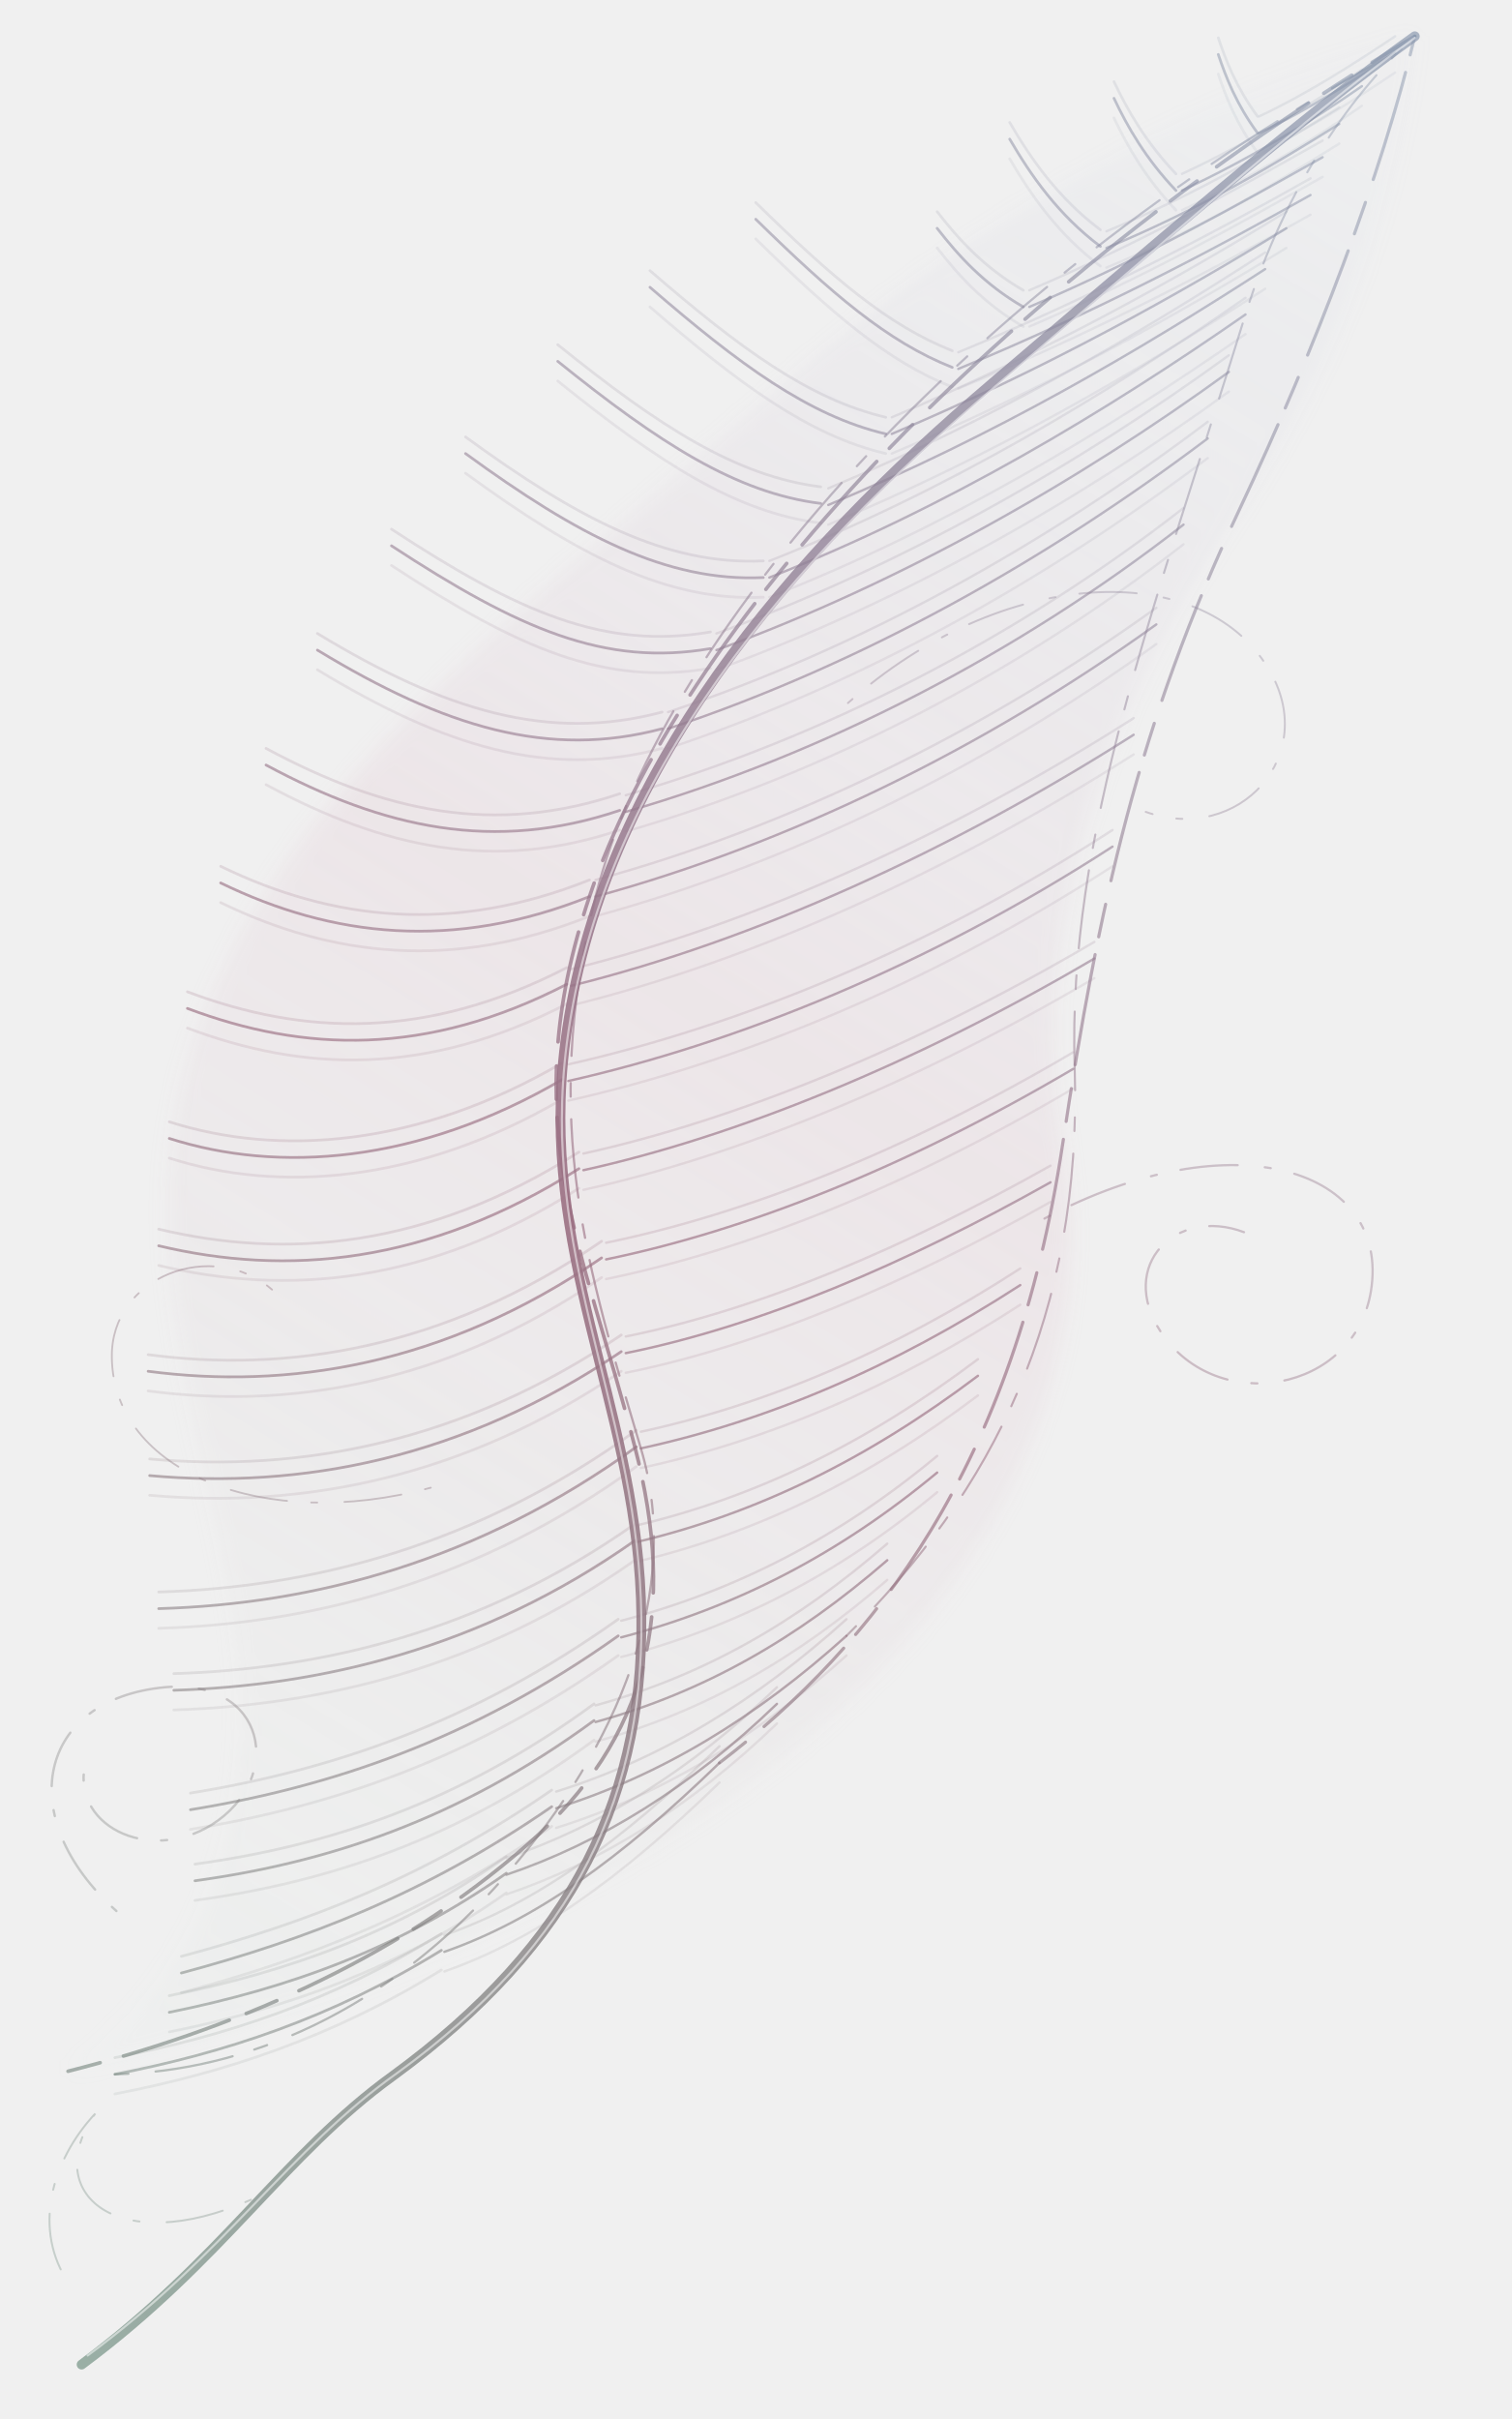
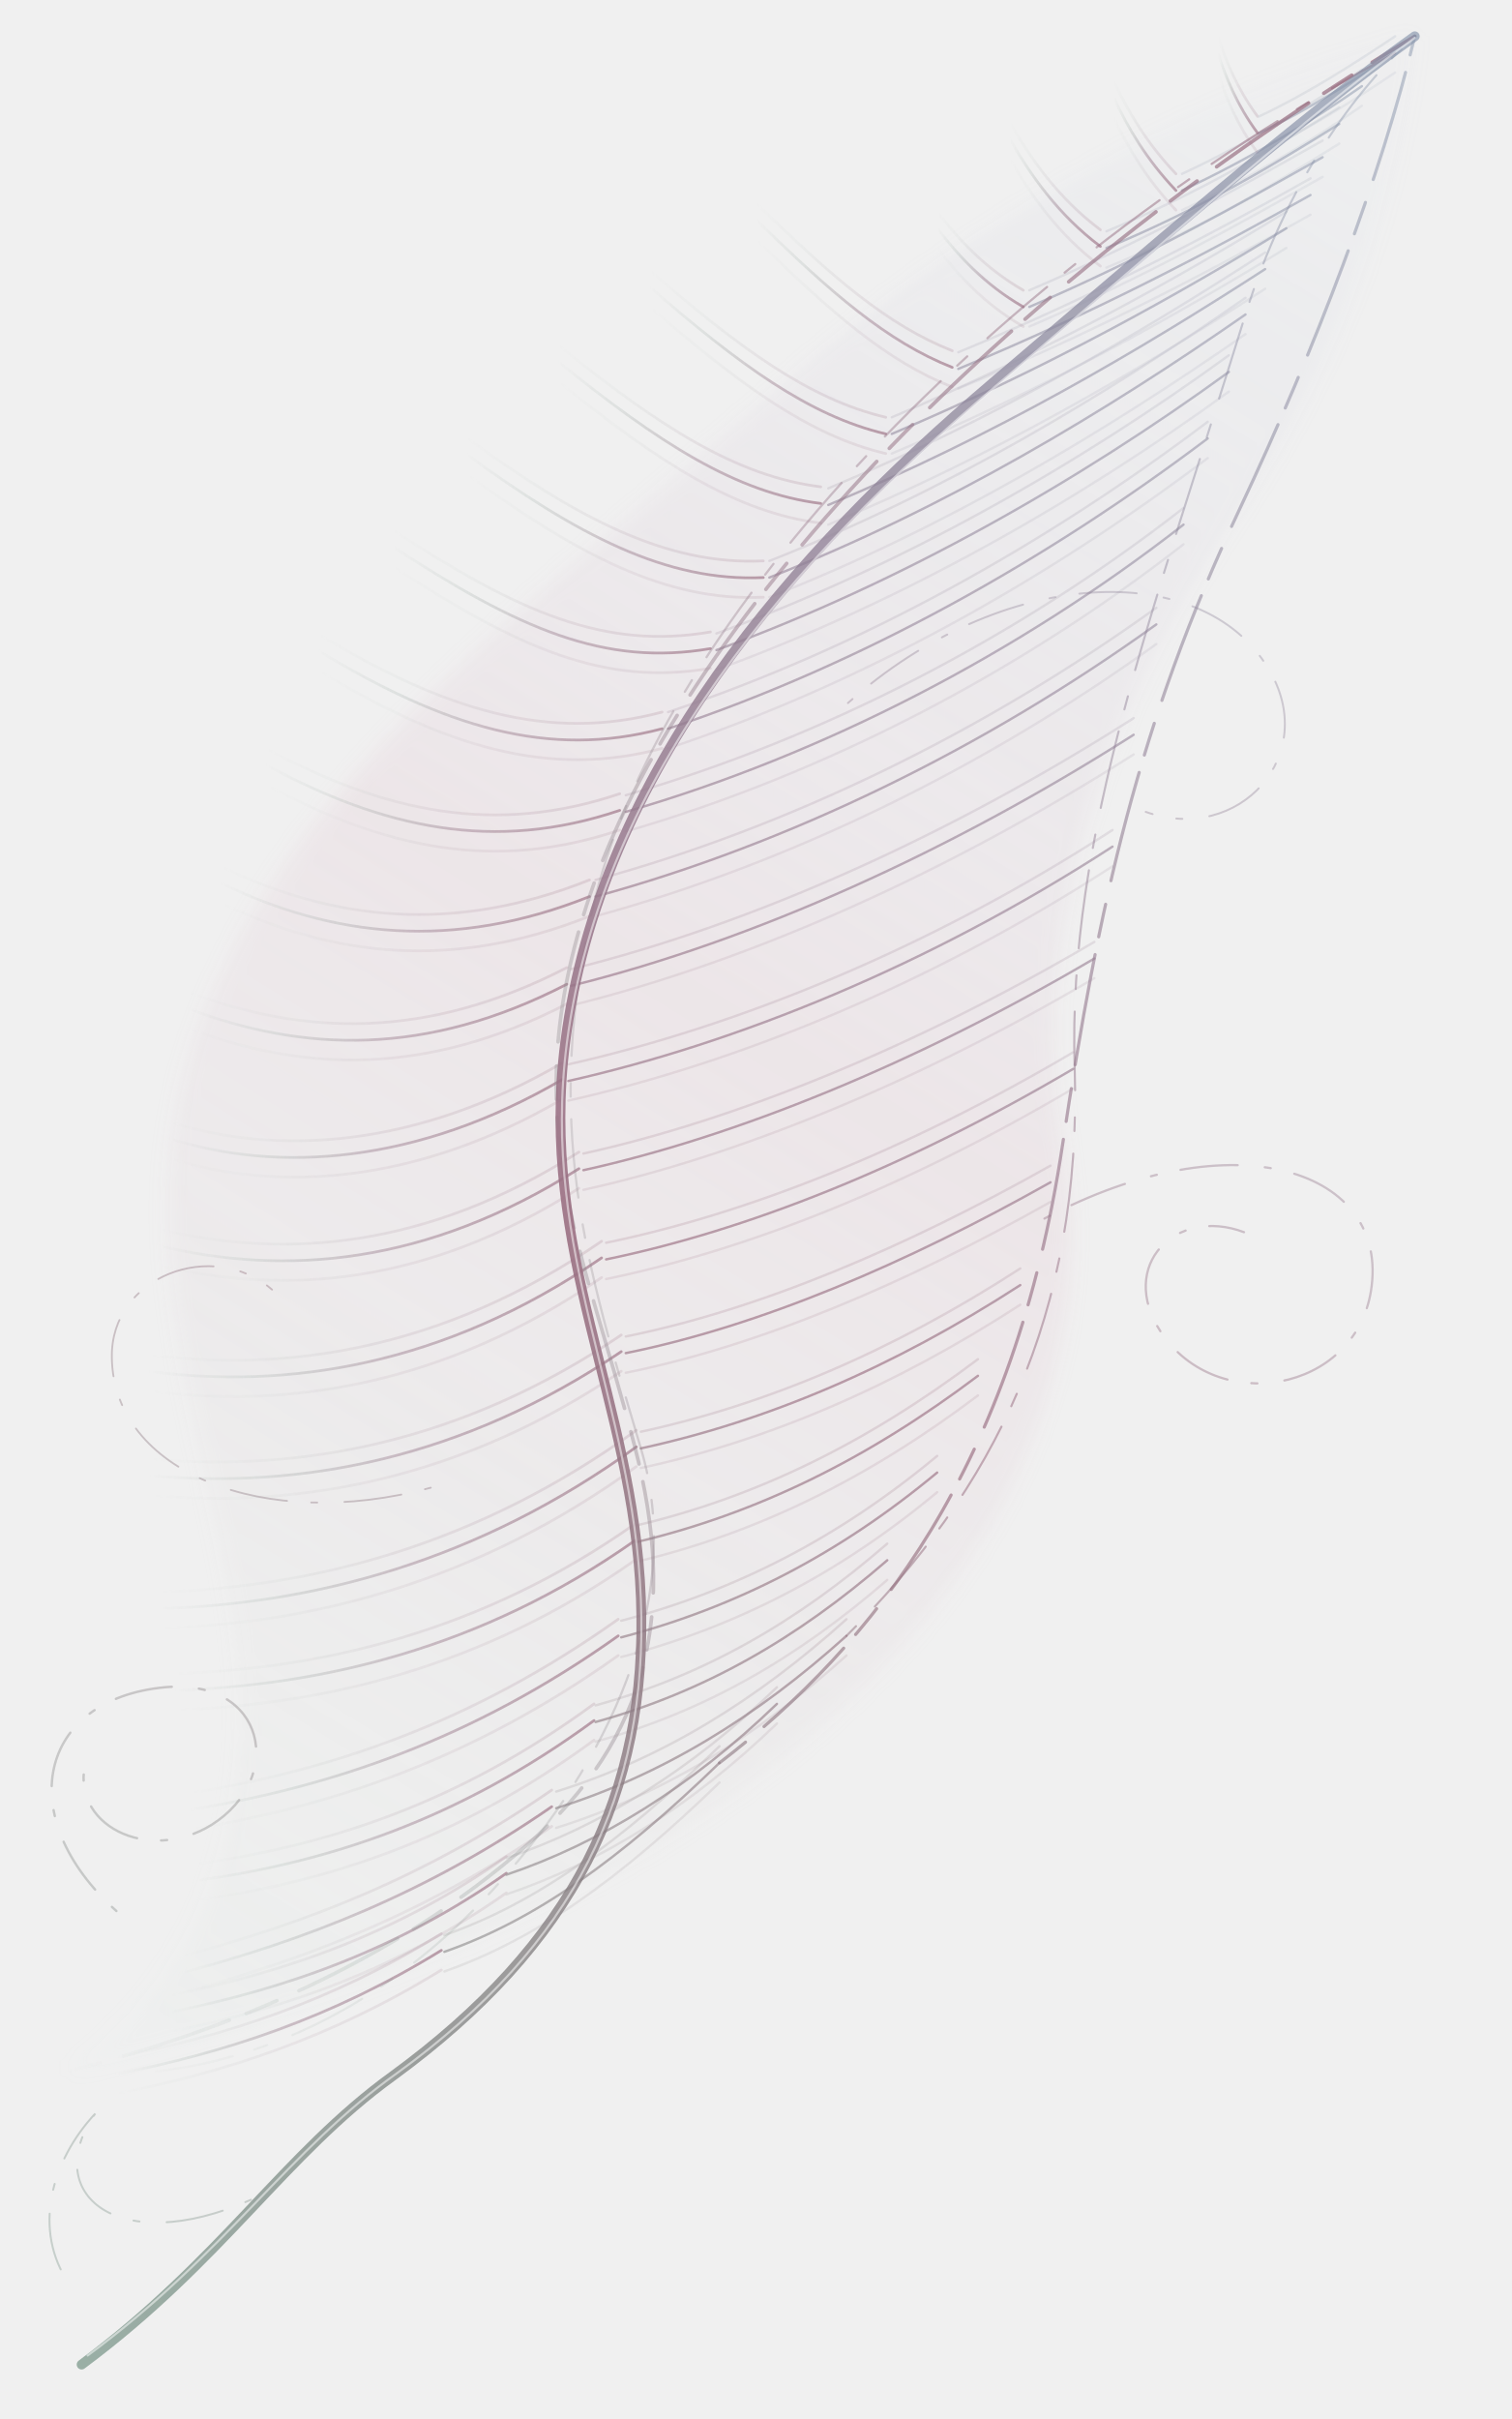
<svg xmlns="http://www.w3.org/2000/svg" viewBox="0 0 1000 1600" preserveAspectRatio="none" fill="none">
  <defs>
    <linearGradient id="ink" x1="54" y1="1560" x2="936" y2="24" gradientUnits="userSpaceOnUse">
      <stop stop-color="#719082" stop-opacity=".68" />
      <stop offset=".46" stop-color="#9b6f82" stop-opacity=".9" />
      <stop offset="1" stop-color="#8493aa" stop-opacity=".64" />
+     </linearGradient>
+     <linearGradient id="left-fade" x1="1" y1=".5" x2="0" y2=".5">
+       <stop stop-color="#9b6f82" stop-opacity=".9" />
+       <stop offset=".48" stop-color="#967789" stop-opacity=".58" />
+       <stop offset=".78" stop-color="#84978f" stop-opacity=".22" />
+       <stop offset="1" stop-color="#84978f" stop-opacity="0" />
    </linearGradient>
    <linearGradient id="mist" x1="122" y1="1344" x2="886" y2="102" gradientUnits="userSpaceOnUse">
      <stop stop-color="#d4e2dc" stop-opacity=".08" />
      <stop offset=".52" stop-color="#e2c2cf" stop-opacity=".22" />
      <stop offset="1" stop-color="#c3cedd" stop-opacity=".06" />
    </linearGradient>
    <filter id="soft" x="-12%" y="-8%" width="124%" height="116%">
      <feGaussianBlur stdDeviation="6" />
    </filter>
    <style>
      .edge-flow {
        stroke-dasharray: 22 16 74 12;
        animation: edge-flow 7s linear infinite;
      }
      .edge-flow--slow {
        stroke-dasharray: 9 18 52 15;
        animation: edge-flow-reverse 10s linear infinite;
      }
      .wind-line {
        stroke-dasharray: 4 16 38 18;
        animation: wind-flow 9s linear infinite;
      }
      .wind-line--two { animation-delay: -3.2s; }
      .wind-line--three { animation-delay: -6.1s; }
      .soft-barbs {
        transform-box: fill-box;
        transform-origin: center;
        animation: barb-breathe 8s ease-in-out infinite;
      }
      @keyframes edge-flow {
        to { stroke-dashoffset: -248; }
      }
      @keyframes edge-flow-reverse {
        to { stroke-dashoffset: 188; }
      }
      @keyframes wind-flow {
        to { stroke-dashoffset: -212; }
      }
      @keyframes barb-breathe {
        0%, 100% { opacity: .62; }
        50% { opacity: .86; }
      }
      @media (prefers-reduced-motion: reduce) {
        .edge-flow,
        .edge-flow--slow,
        .wind-line,
        .soft-barbs { animation: none; }
      }
    </style>
  </defs>
  <path d="M936 24C801 59 650 139 520 253 364 390 194 510 132 679 69 850 168 1005 158 1157c-7 99-51 166-113 213 151-34 338-99 477-211 146-118 204-260 181-402-24-148 27-285 117-420 67-101 106-207 116-313Z" fill="url(#mist)" filter="url(#soft)" />
  <g id="barbs-primary" class="soft-barbs" stroke="url(#ink)" stroke-linecap="round" opacity=".72">
-     <g stroke-width="1.8">
+     <g stroke="url(#left-fade)" stroke-width="1.8">
      <path d="M292 1290C219 1335 148 1358 76 1372" />
      <path d="M335 1239C264 1289 191 1315 112 1331" />
      <path d="M365 1195C281 1253 202 1283 120 1305" />
      <path d="M393 1138C303 1204 216 1232 129 1244" />
      <path d="M409 1082C312 1151 218 1182 126 1197" />
      <path d="M420 1019C318 1091 211 1115 115 1118" />
      <path d="M421 957C316 1033 207 1061 105 1064" />
      <path d="M411 894C306 965 199 985 99 976" />
      <path d="M398 832C293 904 189 919 98 907" />
      <path d="M383 773C282 837 189 844 105 824" />
      <path d="M372 714C276 770 184 776 112 753" />
      <path d="M375 651C282 699 201 696 124 667" />
      <path d="M390 593C300 629 220 620 146 584" />
      <path d="M410 536C327 564 254 548 176 506" />
      <path d="M438 482C363 502 294 481 210 430" />
      <path d="M470 429C400 441 343 416 259 361" />
      <path d="M505 382C441 385 382 354 308 300" />
      <path d="M543 333C487 326 436 293 369 239" />
      <path d="M586 287C535 275 489 241 430 190" />
      <path d="M630 243C587 226 550 194 500 145" />
      <path d="M677 203C651 188 634 169 620 151" />
      <path d="M728 163C700 142 682 116 668 92" />
      <path d="M778 126C758 105 746 84 737 65" />
      <path d="M832 88C818 69 811 51 806 36" />
    </g>
    <g stroke-width="1.6">
      <path d="M294 1291C354 1270 410 1230 476 1166" />
      <path d="M335 1240C397 1219 457 1182 514 1127" />
      <path d="M368 1196C438 1174 500 1136 560 1082" />
      <path d="M394 1139C466 1119 527 1084 587 1032" />
      <path d="M411 1083C487 1063 555 1028 620 974" />
      <path d="M421 1020C501 1001 574 965 647 910" />
      <path d="M424 958C507 940 590 905 675 850" />
      <path d="M414 895C503 877 599 836 695 782" />
      <path d="M401 833C493 814 598 773 710 707" />
      <path d="M386 774C486 752 605 704 724 634" />
      <path d="M376 715C487 690 614 639 736 560" />
      <path d="M378 652C499 622 629 563 750 486" />
      <path d="M394 593C522 558 651 495 765 413" />
      <path d="M414 537C545 499 674 432 783 347" />
      <path d="M442 482C571 439 693 370 799 290" />
      <path d="M474 430C597 385 714 318 813 246" />
      <path d="M509 382C626 336 732 272 824 208" />
      <path d="M548 334C658 288 752 233 837 178" />
      <path d="M590 287C692 244 781 194 851 151" />
      <path d="M634 244C726 206 805 164 867 129" />
      <path d="M681 203C758 170 820 135 875 104" />
      <path d="M732 164C795 138 846 107 886 82" />
      <path d="M782 126C827 105 868 80 901 57" />
      <path d="M833 88C867 72 899 51 923 35" />
    </g>
  </g>
  <use href="#barbs-primary" transform="translate(0 -11)" opacity=".32" />
  <use href="#barbs-primary" transform="translate(0 13)" opacity=".24" />
  <g stroke="url(#ink)" stroke-linecap="round" fill="none">
-     <path class="edge-flow" stroke-width="2.4" opacity=".86" d="M45 1370C151 1343 260 1298 349 1220 430 1149 448 1065 420 957 386 824 340 742 390 593 449 416 657 191 936 24" />
-     <path class="edge-flow edge-flow--slow" stroke-width="1.5" opacity=".68" d="M76 1372C162 1370 256 1331 335 1240 409 1155 452 1052 424 958 389 840 357 743 394 593 440 410 655 179 923 35" />
+     <path class="edge-flow" stroke="url(#left-fade)" stroke-width="2.4" opacity=".86" d="M45 1370C151 1343 260 1298 349 1220 430 1149 448 1065 420 957 386 824 340 742 390 593 449 416 657 191 936 24" />
+     <path class="edge-flow edge-flow--slow" stroke="url(#left-fade)" stroke-width="1.5" opacity=".68" d="M76 1372C162 1370 256 1331 335 1240 409 1155 452 1052 424 958 389 840 357 743 394 593 440 410 655 179 923 35" />
    <path class="edge-flow" stroke-width="2.1" opacity=".74" d="M476 1166C579 1087 671 970 703 757 727 598 753 479 820 337 870 231 914 116 936 24" />
    <path class="edge-flow edge-flow--slow" stroke-width="1.4" opacity=".6" d="M560 1082C657 986 716 870 711 706 706 552 764 402 824 208 851 121 897 59 936 24" />
  </g>
  <path d="M54 1564c93-69 134-139 206-191 119-87 169-186 164-316-5-131-68-229-50-368 23-178 150-323 283-436C765 161 860 78 936 24" stroke="url(#ink)" stroke-width="6.5" stroke-linecap="round" />
  <path d="M58 1558c91-67 133-136 205-187 117-85 166-184 161-313-5-131-67-229-49-368 23-177 150-321 283-434C766 164 860 80 936 25" stroke="#fff" stroke-opacity=".5" stroke-width="1.4" stroke-linecap="round" />
  <g stroke="url(#ink)" stroke-linecap="round" fill="none" opacity=".48">
    <path class="wind-line" stroke-width="1.6" d="M77 1264C8 1202 25 1124 109 1116c67-6 80 60 31 91-42 26-95 0-83-43" />
    <path class="wind-line wind-line--two" stroke-width="1.3" d="M166 1455C78 1494 26 1451 63 1398 34 1429 21 1475 46 1511" />
    <path class="wind-line wind-line--three" stroke-width="1.5" d="M691 806c126-67 229-32 216 48-11 67-102 83-139 27-29-44 10-83 55-66" />
    <path class="wind-line wind-line--two" stroke-width="1.3" d="M561 465c102-91 234-96 278-23 35 57-19 117-81 95" />
    <path class="wind-line wind-line--three" stroke-width="1.2" d="M285 984C174 1014 75 973 74 898c-1-54 67-79 106-45" />
  </g>
</svg>
